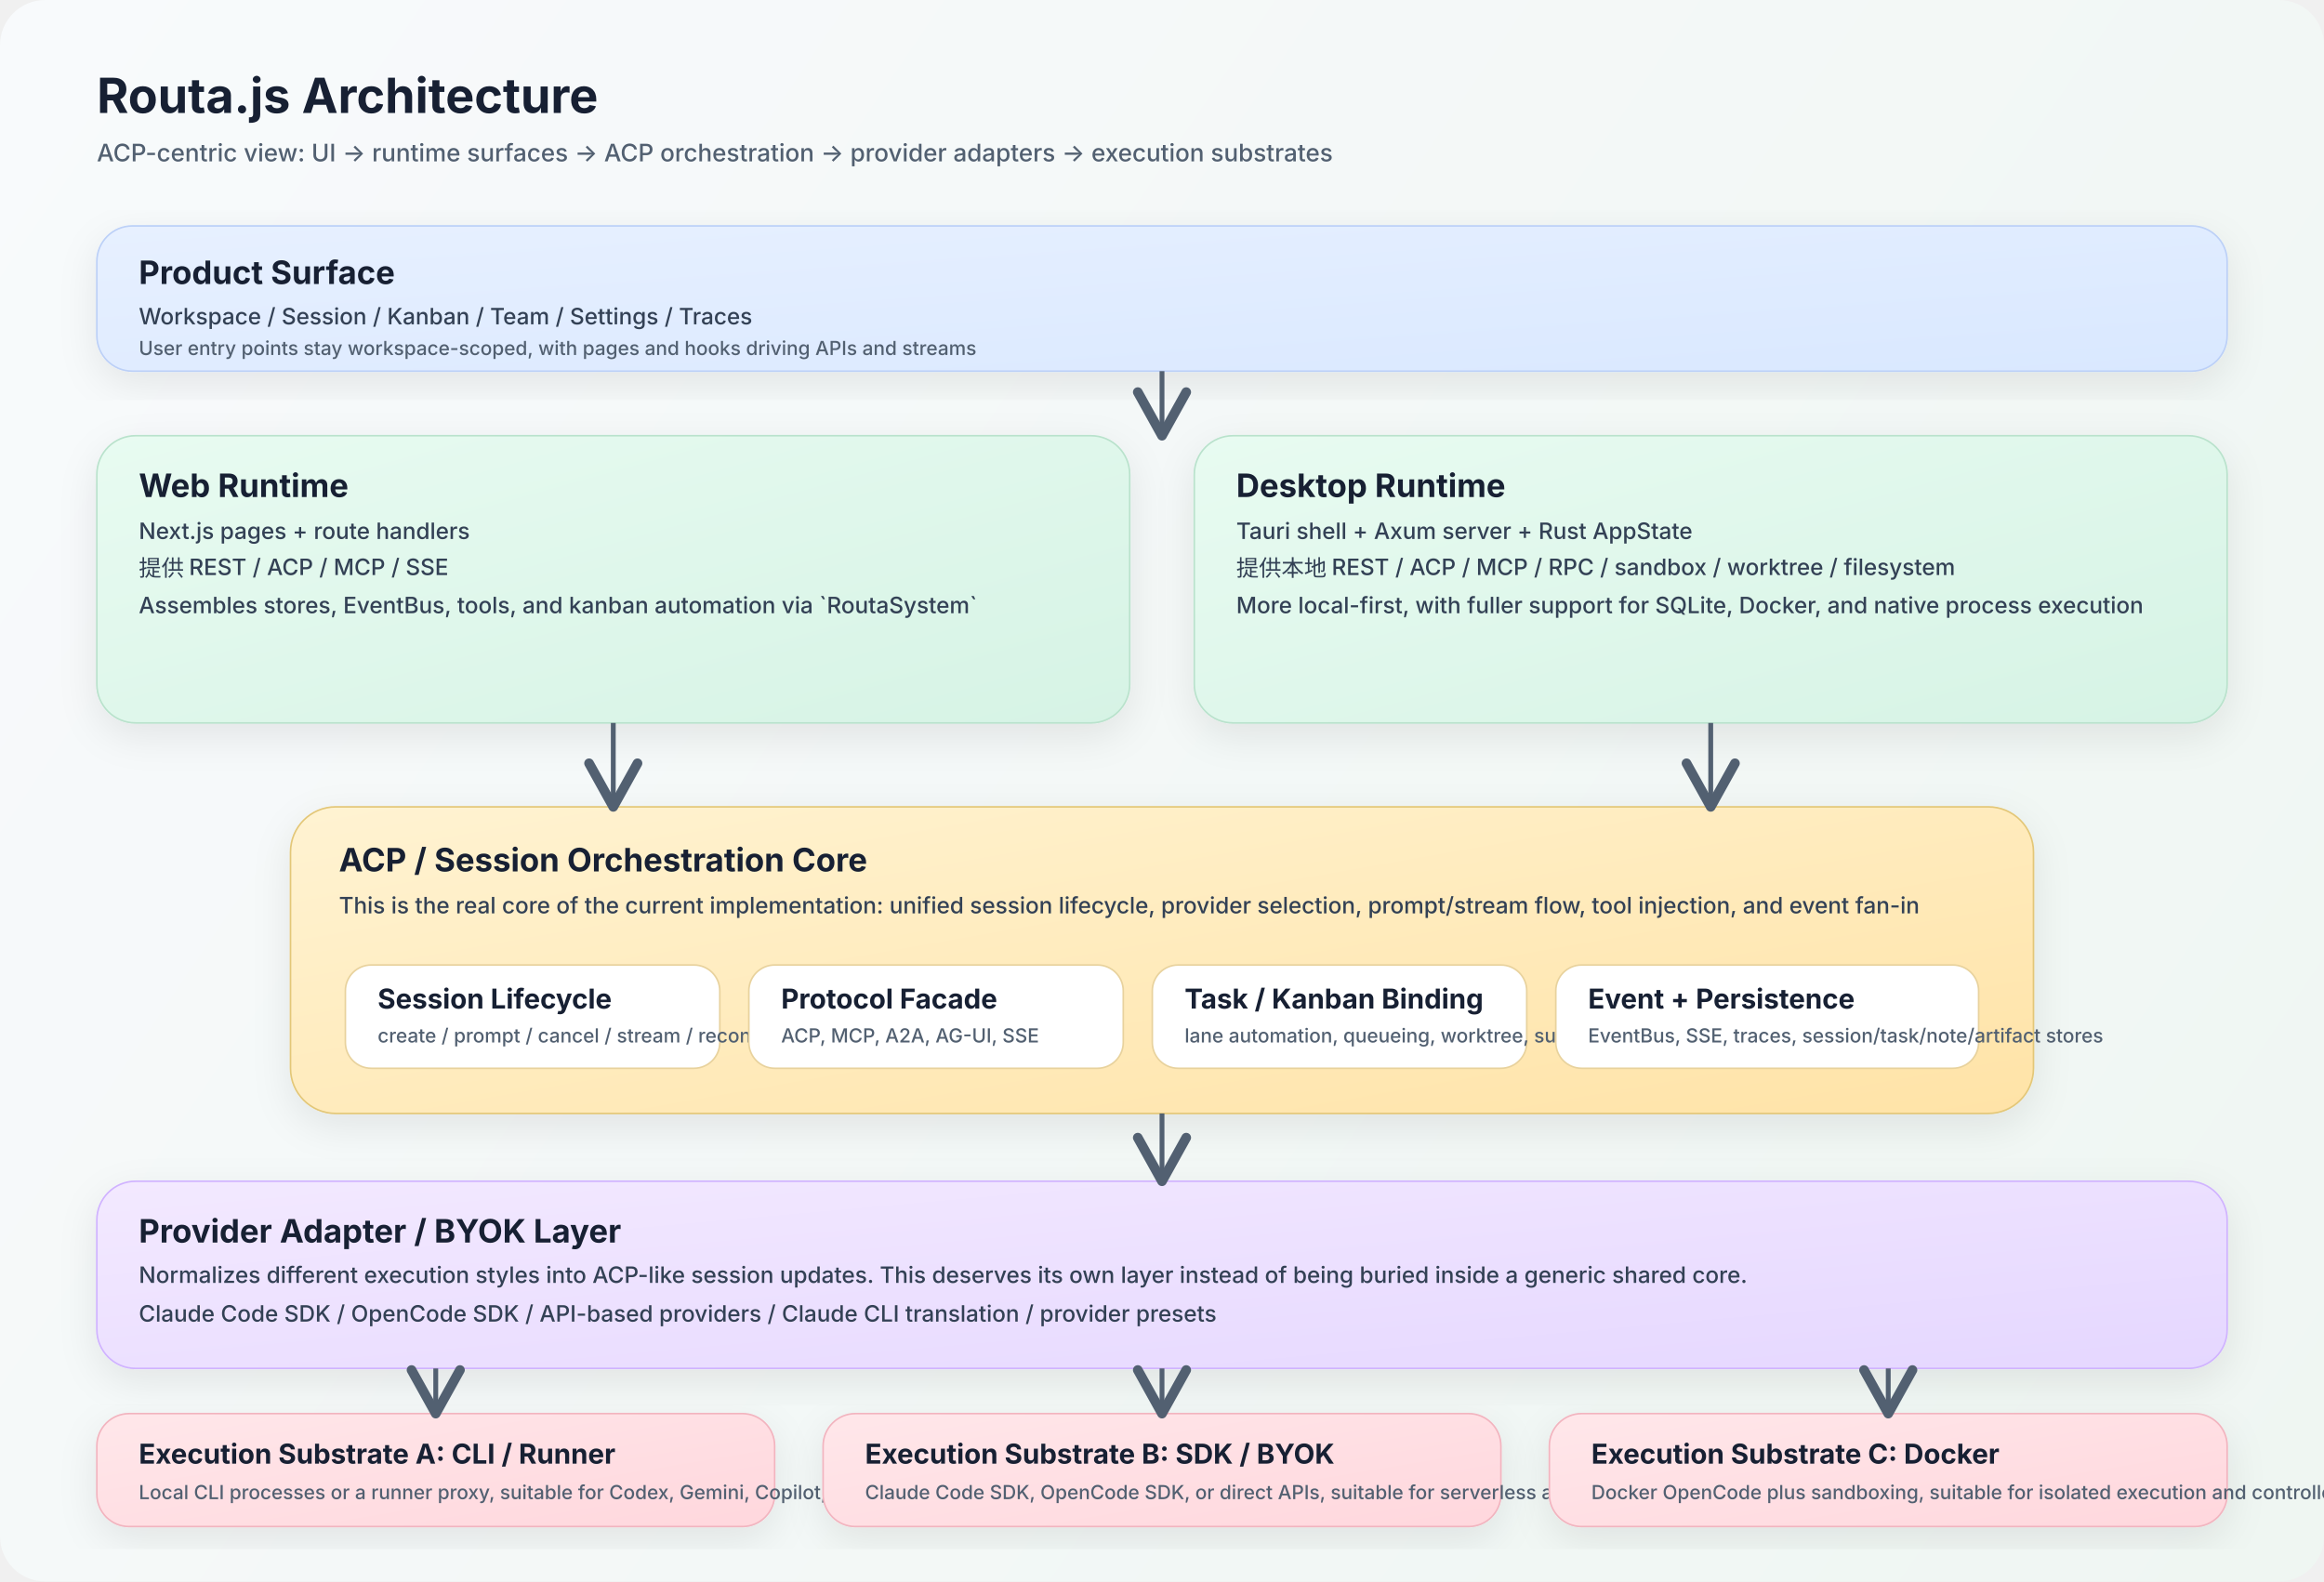
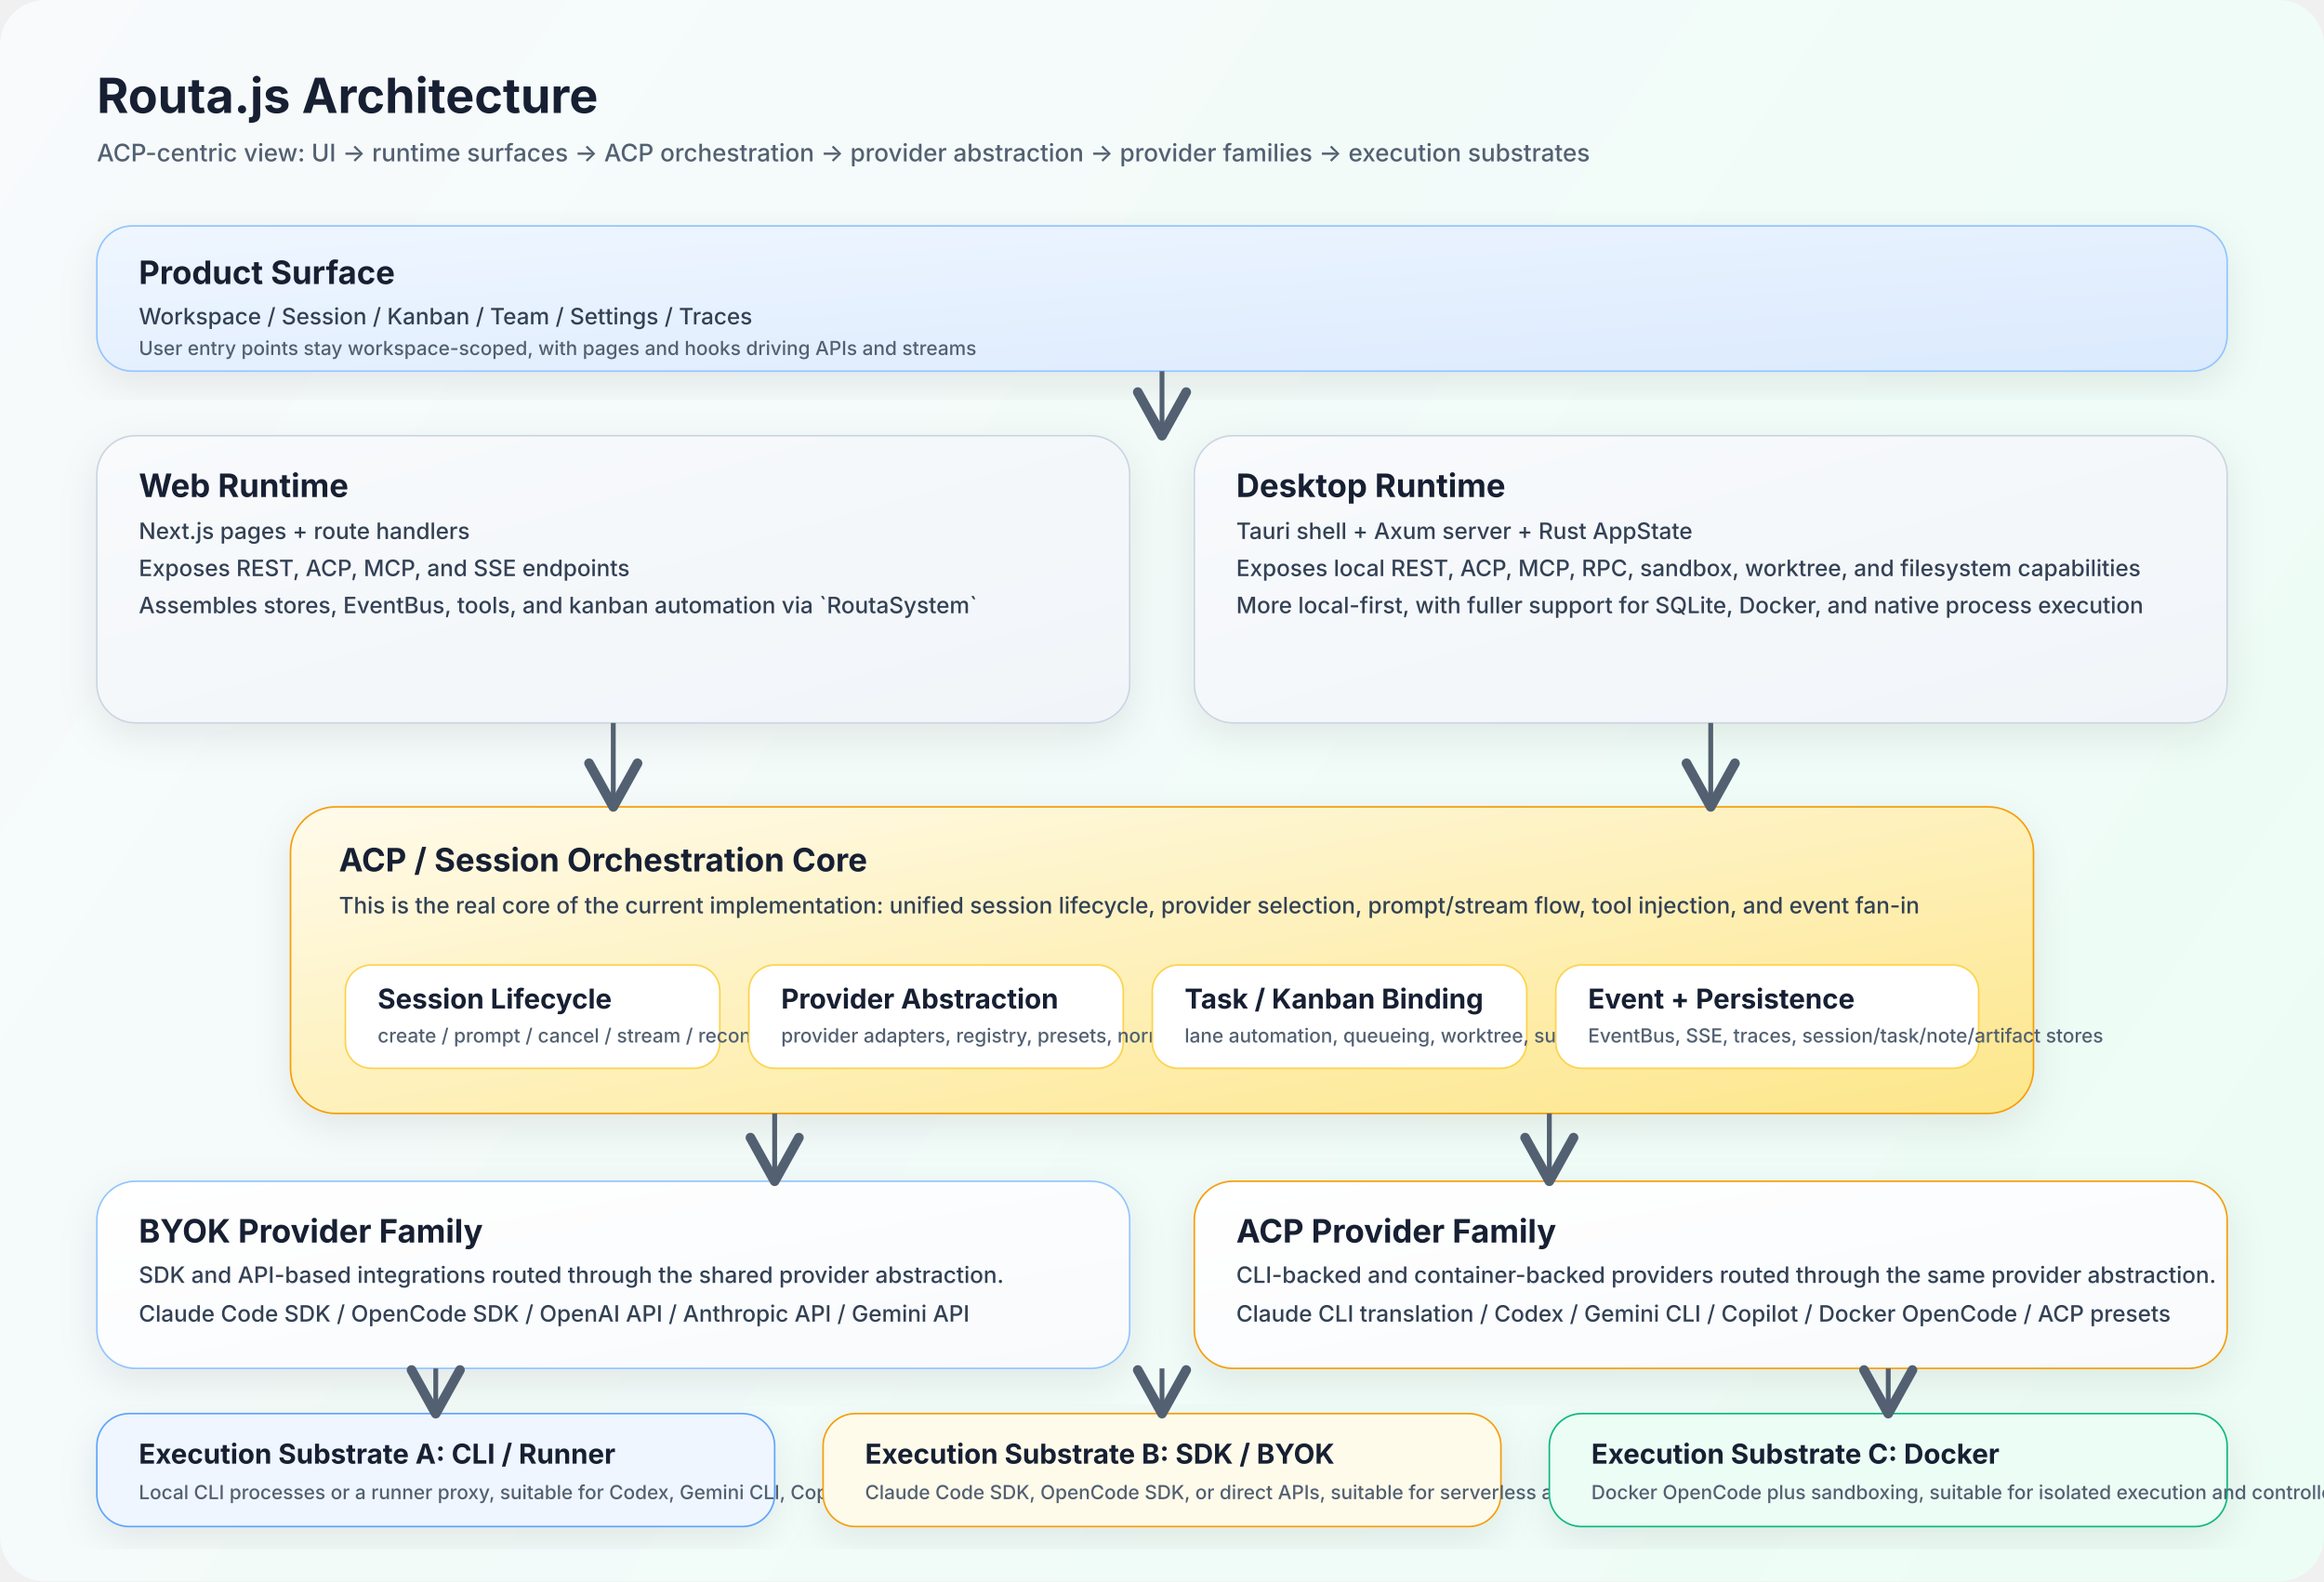
<svg xmlns="http://www.w3.org/2000/svg" width="1440" height="980" viewBox="0 0 1440 980" fill="none">
  <defs>
    <linearGradient id="bg" x1="0" y1="0" x2="1440" y2="980" gradientUnits="userSpaceOnUse">
-       <stop stop-color="#F8FAFC" />
-       <stop offset="1" stop-color="#EFF6F2" />
+       <stop stop-color="#f8fafc" />
+       <stop offset="1" stop-color="#ecfdf5" />
    </linearGradient>
    <linearGradient id="uiGrad" x1="0" y1="0" x2="1" y2="1">
-       <stop stop-color="#E7F0FF" />
-       <stop offset="1" stop-color="#D9E8FF" />
+       <stop stop-color="#eff6ff" />
+       <stop offset="1" stop-color="#dbeafe" />
    </linearGradient>
    <linearGradient id="runtimeGrad" x1="0" y1="0" x2="1" y2="1">
-       <stop stop-color="#E8FBF1" />
-       <stop offset="1" stop-color="#D6F3E5" />
+       <stop stop-color="#f8fafc" />
+       <stop offset="1" stop-color="#f1f5f9" />
    </linearGradient>
    <linearGradient id="acpGrad" x1="0" y1="0" x2="1" y2="1">
-       <stop stop-color="#FFF3D2" />
-       <stop offset="1" stop-color="#FFE3A7" />
+       <stop stop-color="#fffbeb" />
+       <stop offset="1" stop-color="#fde68a" />
    </linearGradient>
    <linearGradient id="providerGrad" x1="0" y1="0" x2="1" y2="1">
-       <stop stop-color="#F3E9FF" />
-       <stop offset="1" stop-color="#E5D7FF" />
-     </linearGradient>
-     <linearGradient id="execGrad" x1="0" y1="0" x2="1" y2="1">
-       <stop stop-color="#FFE7EA" />
-       <stop offset="1" stop-color="#FFD7DD" />
+       <stop stop-color="#ffffff" />
+       <stop offset="1" stop-color="#f8fafc" />
    </linearGradient>
    <filter id="shadow" x="-20%" y="-20%" width="140%" height="140%">
      <feDropShadow dx="0" dy="8" stdDeviation="12" flood-color="#0F172A" flood-opacity="0.08" />
    </filter>
    <marker id="arrow" markerWidth="12" markerHeight="12" refX="10" refY="6" orient="auto">
      <path d="M1 1L10 6L1 11" stroke="#526071" stroke-width="2" stroke-linecap="round" stroke-linejoin="round" />
    </marker>
    <style>
      .title { font: 700 30px ui-sans-serif, -apple-system, BlinkMacSystemFont, "Segoe UI", sans-serif; fill: #172033; }
      .subtitle { font: 500 15px ui-sans-serif, -apple-system, BlinkMacSystemFont, "Segoe UI", sans-serif; fill: #526071; }
      .section { font: 700 20px ui-sans-serif, -apple-system, BlinkMacSystemFont, "Segoe UI", sans-serif; fill: #172033; }
      .boxTitle { font: 700 17px ui-sans-serif, -apple-system, BlinkMacSystemFont, "Segoe UI", sans-serif; fill: #172033; }
      .body { font: 500 14px ui-sans-serif, -apple-system, BlinkMacSystemFont, "Segoe UI", sans-serif; fill: #334155; }
      .small { font: 500 12px ui-sans-serif, -apple-system, BlinkMacSystemFont, "Segoe UI", sans-serif; fill: #526071; }
      .pill { font: 700 11px ui-sans-serif, -apple-system, BlinkMacSystemFont, "Segoe UI", sans-serif; fill: #FFFFFF; letter-spacing: 0.04em; }
    </style>
  </defs>
  <rect width="1440" height="980" rx="28" fill="url(#bg)" />
  <text x="60" y="70" class="title">Routa.js Architecture</text>
-   <text x="60" y="100" class="subtitle">ACP-centric view: UI → runtime surfaces → ACP orchestration → provider adapters → execution substrates</text>
-   <rect x="60" y="140" width="1320" height="90" rx="22" fill="url(#uiGrad)" stroke="#BCD0F7" filter="url(#shadow)" />
+   <text x="60" y="100" class="subtitle">ACP-centric view: UI → runtime surfaces → ACP orchestration → provider abstraction → provider families → execution substrates</text>
+   <rect x="60" y="140" width="1320" height="90" rx="22" fill="url(#uiGrad)" stroke="#93c5fd" filter="url(#shadow)" />
  <text x="86" y="176" class="section">Product Surface</text>
  <text x="86" y="201" class="body">Workspace / Session / Kanban / Team / Settings / Traces</text>
  <text x="86" y="220" class="small">User entry points stay workspace-scoped, with pages and hooks driving APIs and streams</text>
-   <rect x="60" y="270" width="640" height="178" rx="24" fill="url(#runtimeGrad)" stroke="#B9E2CC" filter="url(#shadow)" />
+   <rect x="60" y="270" width="640" height="178" rx="24" fill="url(#runtimeGrad)" stroke="#cbd5e1" filter="url(#shadow)" />
  <text x="86" y="308" class="section">Web Runtime</text>
  <text x="86" y="334" class="body">Next.js pages + route handlers</text>
-   <text x="86" y="357" class="body">提供 REST / ACP / MCP / SSE</text>
+   <text x="86" y="357" class="body">Exposes REST, ACP, MCP, and SSE endpoints</text>
  <text x="86" y="380" class="body">Assembles stores, EventBus, tools, and kanban automation via `RoutaSystem`</text>
-   <rect x="740" y="270" width="640" height="178" rx="24" fill="url(#runtimeGrad)" stroke="#B9E2CC" filter="url(#shadow)" />
+   <rect x="740" y="270" width="640" height="178" rx="24" fill="url(#runtimeGrad)" stroke="#cbd5e1" filter="url(#shadow)" />
  <text x="766" y="308" class="section">Desktop Runtime</text>
  <text x="766" y="334" class="body">Tauri shell + Axum server + Rust AppState</text>
-   <text x="766" y="357" class="body">提供本地 REST / ACP / MCP / RPC / sandbox / worktree / filesystem</text>
+   <text x="766" y="357" class="body">Exposes local REST, ACP, MCP, RPC, sandbox, worktree, and filesystem capabilities</text>
  <text x="766" y="380" class="body">More local-first, with fuller support for SQLite, Docker, and native process execution</text>
-   <rect x="180" y="500" width="1080" height="190" rx="28" fill="url(#acpGrad)" stroke="#E3C778" filter="url(#shadow)" />
+   <rect x="180" y="500" width="1080" height="190" rx="28" fill="url(#acpGrad)" stroke="#f59e0b" filter="url(#shadow)" />
  <text x="210" y="540" class="section">ACP / Session Orchestration Core</text>
  <text x="210" y="566" class="body">This is the real core of the current implementation: unified session lifecycle, provider selection, prompt/stream flow, tool injection, and event fan-in</text>
-   <rect x="214" y="598" width="232" height="64" rx="16" fill="#FFFFFF" stroke="#E8D29D" />
+   <rect x="214" y="598" width="232" height="64" rx="16" fill="#FFFFFF" stroke="#fcd34d" />
  <text x="234" y="625" class="boxTitle">Session Lifecycle</text>
  <text x="234" y="646" class="small">create / prompt / cancel / stream / reconnect</text>
-   <rect x="464" y="598" width="232" height="64" rx="16" fill="#FFFFFF" stroke="#E8D29D" />
-   <text x="484" y="625" class="boxTitle">Protocol Facade</text>
-   <text x="484" y="646" class="small">ACP, MCP, A2A, AG-UI, SSE</text>
-   <rect x="714" y="598" width="232" height="64" rx="16" fill="#FFFFFF" stroke="#E8D29D" />
+   <rect x="464" y="598" width="232" height="64" rx="16" fill="#FFFFFF" stroke="#fcd34d" />
+   <text x="484" y="625" class="boxTitle">Provider Abstraction</text>
+   <text x="484" y="646" class="small">provider adapters, registry, presets, normalized events</text>
+   <rect x="714" y="598" width="232" height="64" rx="16" fill="#FFFFFF" stroke="#fcd34d" />
  <text x="734" y="625" class="boxTitle">Task / Kanban Binding</text>
  <text x="734" y="646" class="small">lane automation, queueing, worktree, supervision</text>
-   <rect x="964" y="598" width="262" height="64" rx="16" fill="#FFFFFF" stroke="#E8D29D" />
+   <rect x="964" y="598" width="262" height="64" rx="16" fill="#FFFFFF" stroke="#fcd34d" />
  <text x="984" y="625" class="boxTitle">Event + Persistence</text>
  <text x="984" y="646" class="small">EventBus, SSE, traces, session/task/note/artifact stores</text>
-   <rect x="60" y="732" width="1320" height="116" rx="24" fill="url(#providerGrad)" stroke="#D0B3FF" filter="url(#shadow)" />
-   <text x="86" y="770" class="section">Provider Adapter / BYOK Layer</text>
-   <text x="86" y="795" class="body">Normalizes different execution styles into ACP-like session updates. This deserves its own layer instead of being buried inside a generic shared core.</text>
-   <text x="86" y="819" class="body">Claude Code SDK / OpenCode SDK / API-based providers / Claude CLI translation / provider presets</text>
-   <rect x="60" y="876" width="420" height="70" rx="20" fill="url(#execGrad)" stroke="#F2B4BF" filter="url(#shadow)" />
+   <rect x="60" y="732" width="640" height="116" rx="24" fill="url(#providerGrad)" stroke="#93c5fd" filter="url(#shadow)" />
+   <text x="86" y="770" class="section">BYOK Provider Family</text>
+   <text x="86" y="795" class="body">SDK and API-based integrations routed through the shared provider abstraction.</text>
+   <text x="86" y="819" class="body">Claude Code SDK / OpenCode SDK / OpenAI API / Anthropic API / Gemini API</text>
+   <rect x="740" y="732" width="640" height="116" rx="24" fill="url(#providerGrad)" stroke="#f59e0b" filter="url(#shadow)" />
+   <text x="766" y="770" class="section">ACP Provider Family</text>
+   <text x="766" y="795" class="body">CLI-backed and container-backed providers routed through the same provider abstraction.</text>
+   <text x="766" y="819" class="body">Claude CLI translation / Codex / Gemini CLI / Copilot / Docker OpenCode / ACP presets</text>
+   <rect x="60" y="876" width="420" height="70" rx="20" fill="#eff6ff" stroke="#60a5fa" filter="url(#shadow)" />
  <text x="86" y="907" class="boxTitle">Execution Substrate A: CLI / Runner</text>
-   <text x="86" y="929" class="small">Local CLI processes or a runner proxy, suitable for Codex, Gemini, Copilot, and Claude CLI</text>
-   <rect x="510" y="876" width="420" height="70" rx="20" fill="url(#execGrad)" stroke="#F2B4BF" filter="url(#shadow)" />
+   <text x="86" y="929" class="small">Local CLI processes or a runner proxy, suitable for Codex, Gemini CLI, Copilot, and Claude CLI</text>
+   <rect x="510" y="876" width="420" height="70" rx="20" fill="#fffbeb" stroke="#f59e0b" filter="url(#shadow)" />
  <text x="536" y="907" class="boxTitle">Execution Substrate B: SDK / BYOK</text>
  <text x="536" y="929" class="small">Claude Code SDK, OpenCode SDK, or direct APIs, suitable for serverless and remote integration</text>
-   <rect x="960" y="876" width="420" height="70" rx="20" fill="url(#execGrad)" stroke="#F2B4BF" filter="url(#shadow)" />
+   <rect x="960" y="876" width="420" height="70" rx="20" fill="#ecfdf5" stroke="#10b981" filter="url(#shadow)" />
  <text x="986" y="907" class="boxTitle">Execution Substrate C: Docker</text>
  <text x="986" y="929" class="small">Docker OpenCode plus sandboxing, suitable for isolated execution and controlled local infrastructure</text>
  <path d="M720 230V270" stroke="#526071" stroke-width="3" marker-end="url(#arrow)" />
  <path d="M380 448V500" stroke="#526071" stroke-width="3" marker-end="url(#arrow)" />
  <path d="M1060 448V500" stroke="#526071" stroke-width="3" marker-end="url(#arrow)" />
-   <path d="M720 690V732" stroke="#526071" stroke-width="3" marker-end="url(#arrow)" />
+   <path d="M480 690V732" stroke="#526071" stroke-width="3" marker-end="url(#arrow)" />
+   <path d="M960 690V732" stroke="#526071" stroke-width="3" marker-end="url(#arrow)" />
  <path d="M270 848V876" stroke="#526071" stroke-width="3" marker-end="url(#arrow)" />
  <path d="M720 848V876" stroke="#526071" stroke-width="3" marker-end="url(#arrow)" />
  <path d="M1170 848V876" stroke="#526071" stroke-width="3" marker-end="url(#arrow)" />
</svg>
